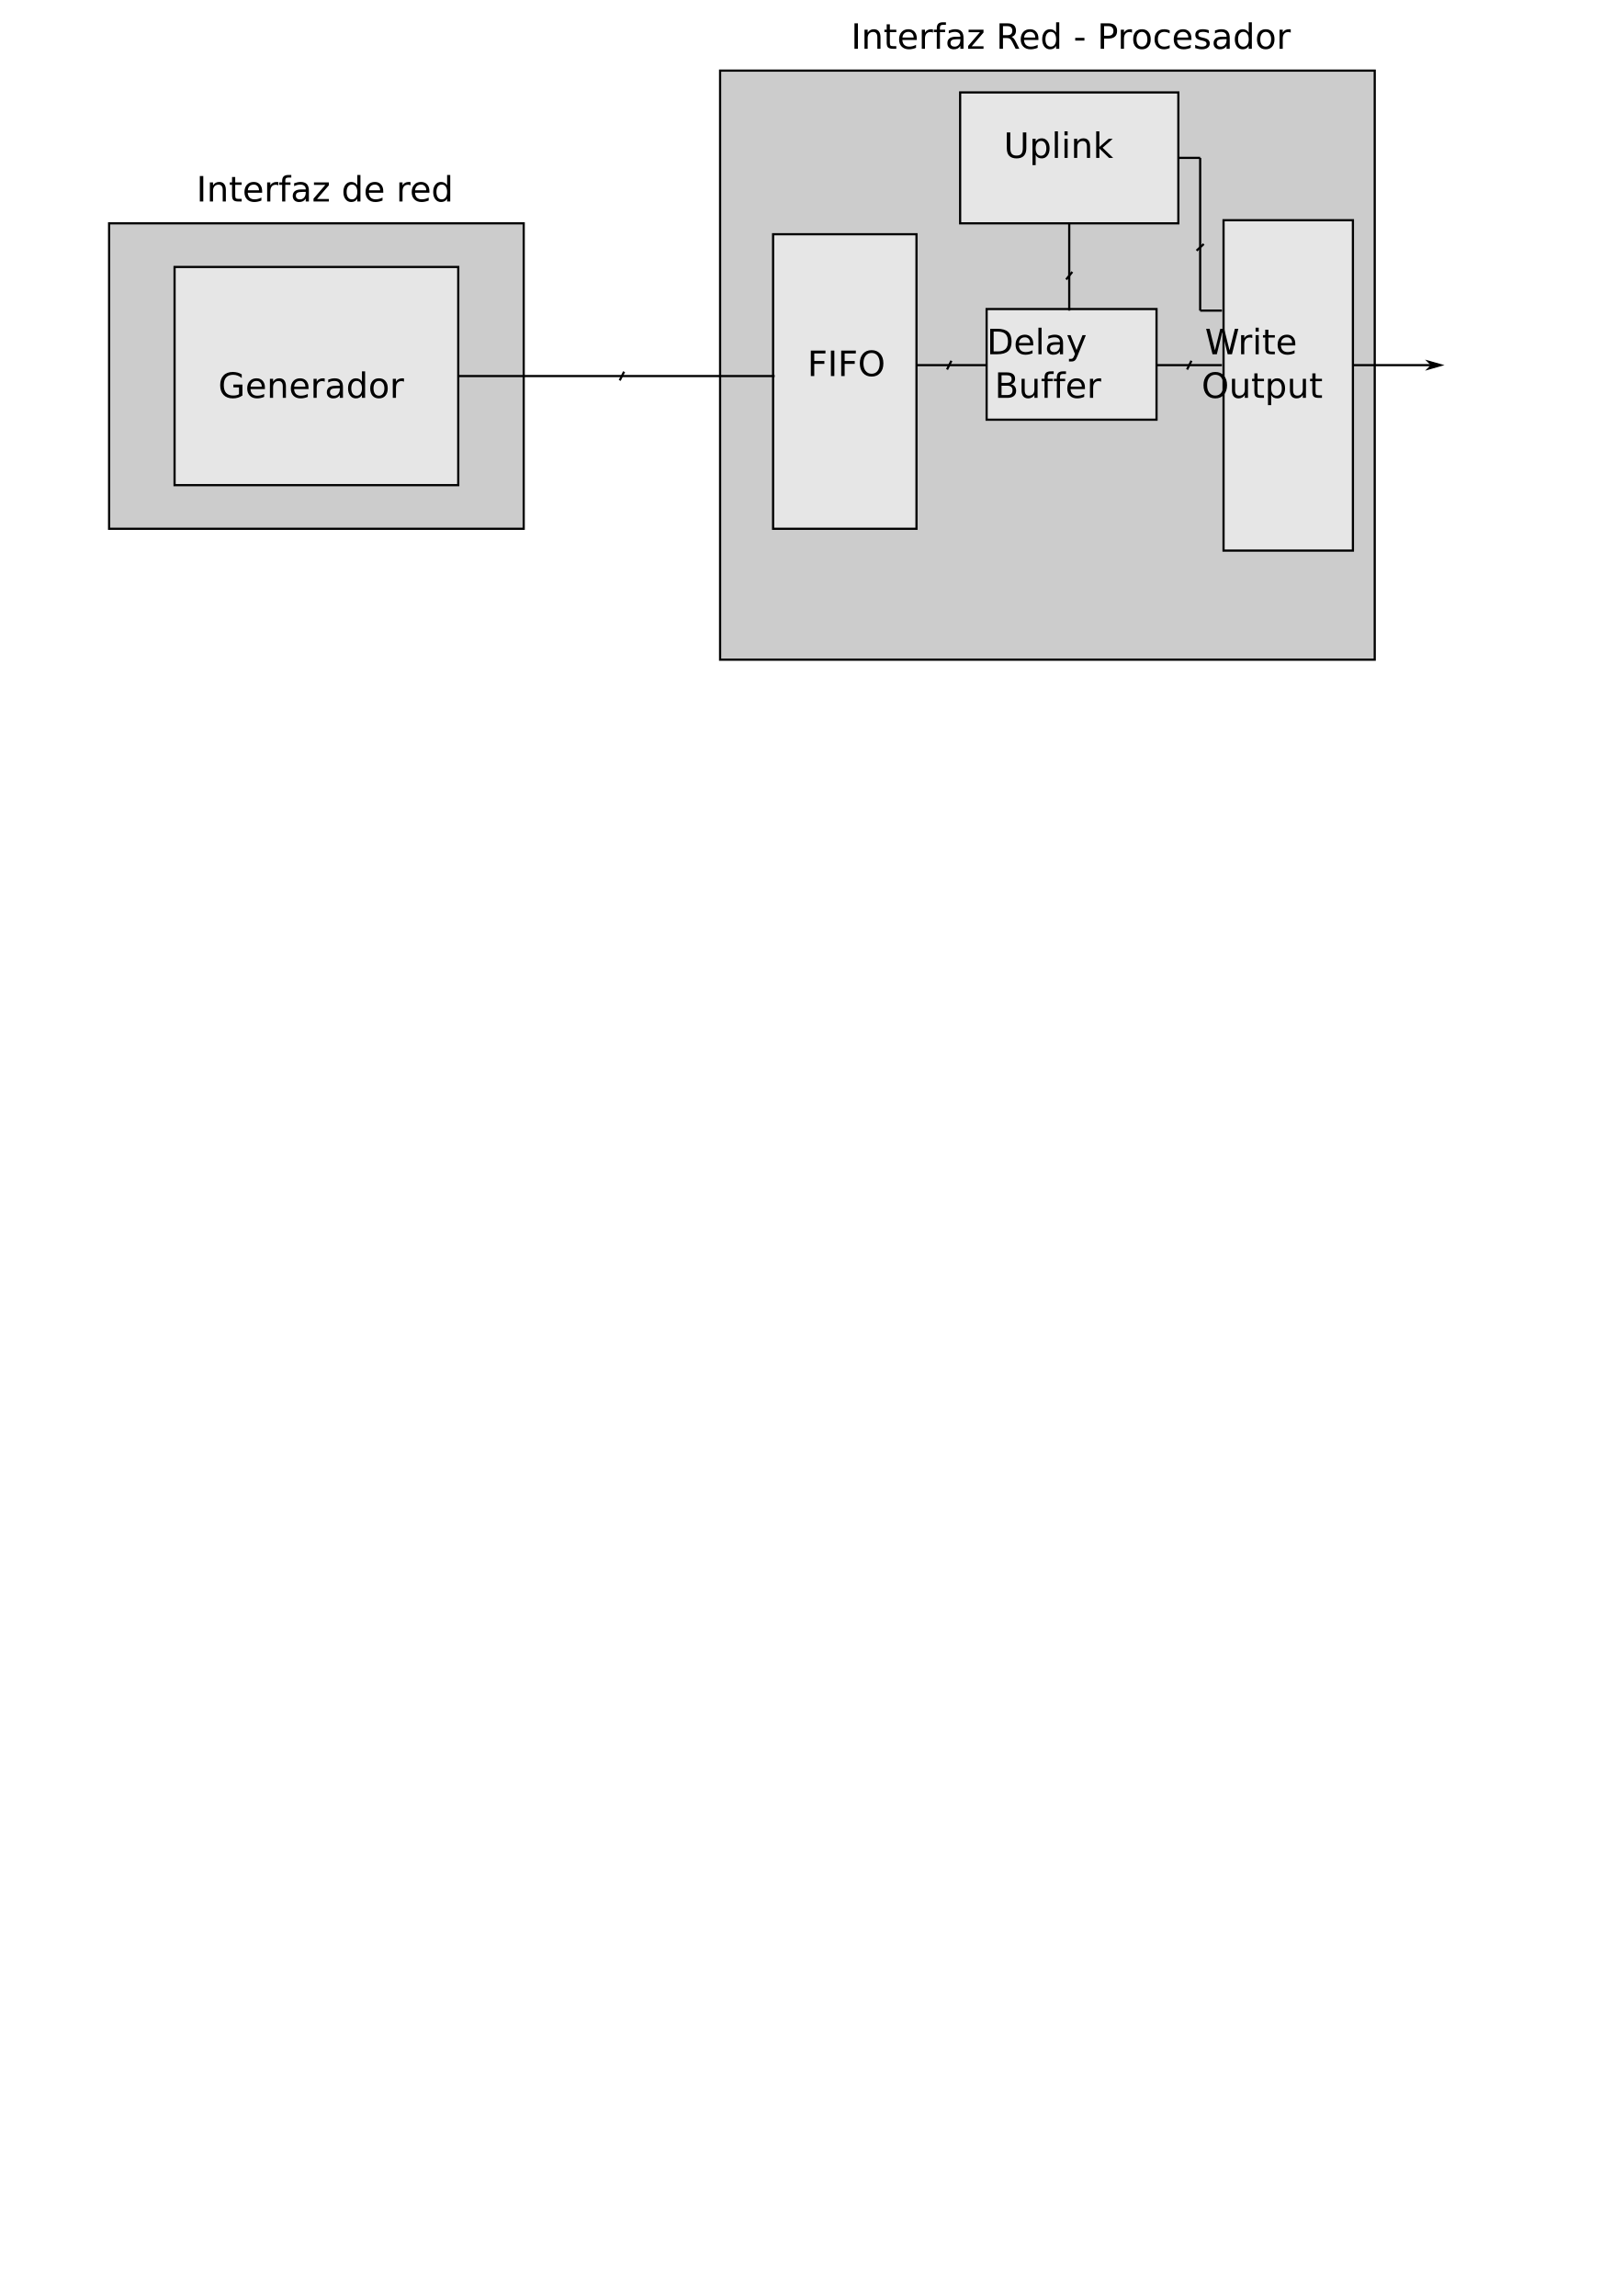
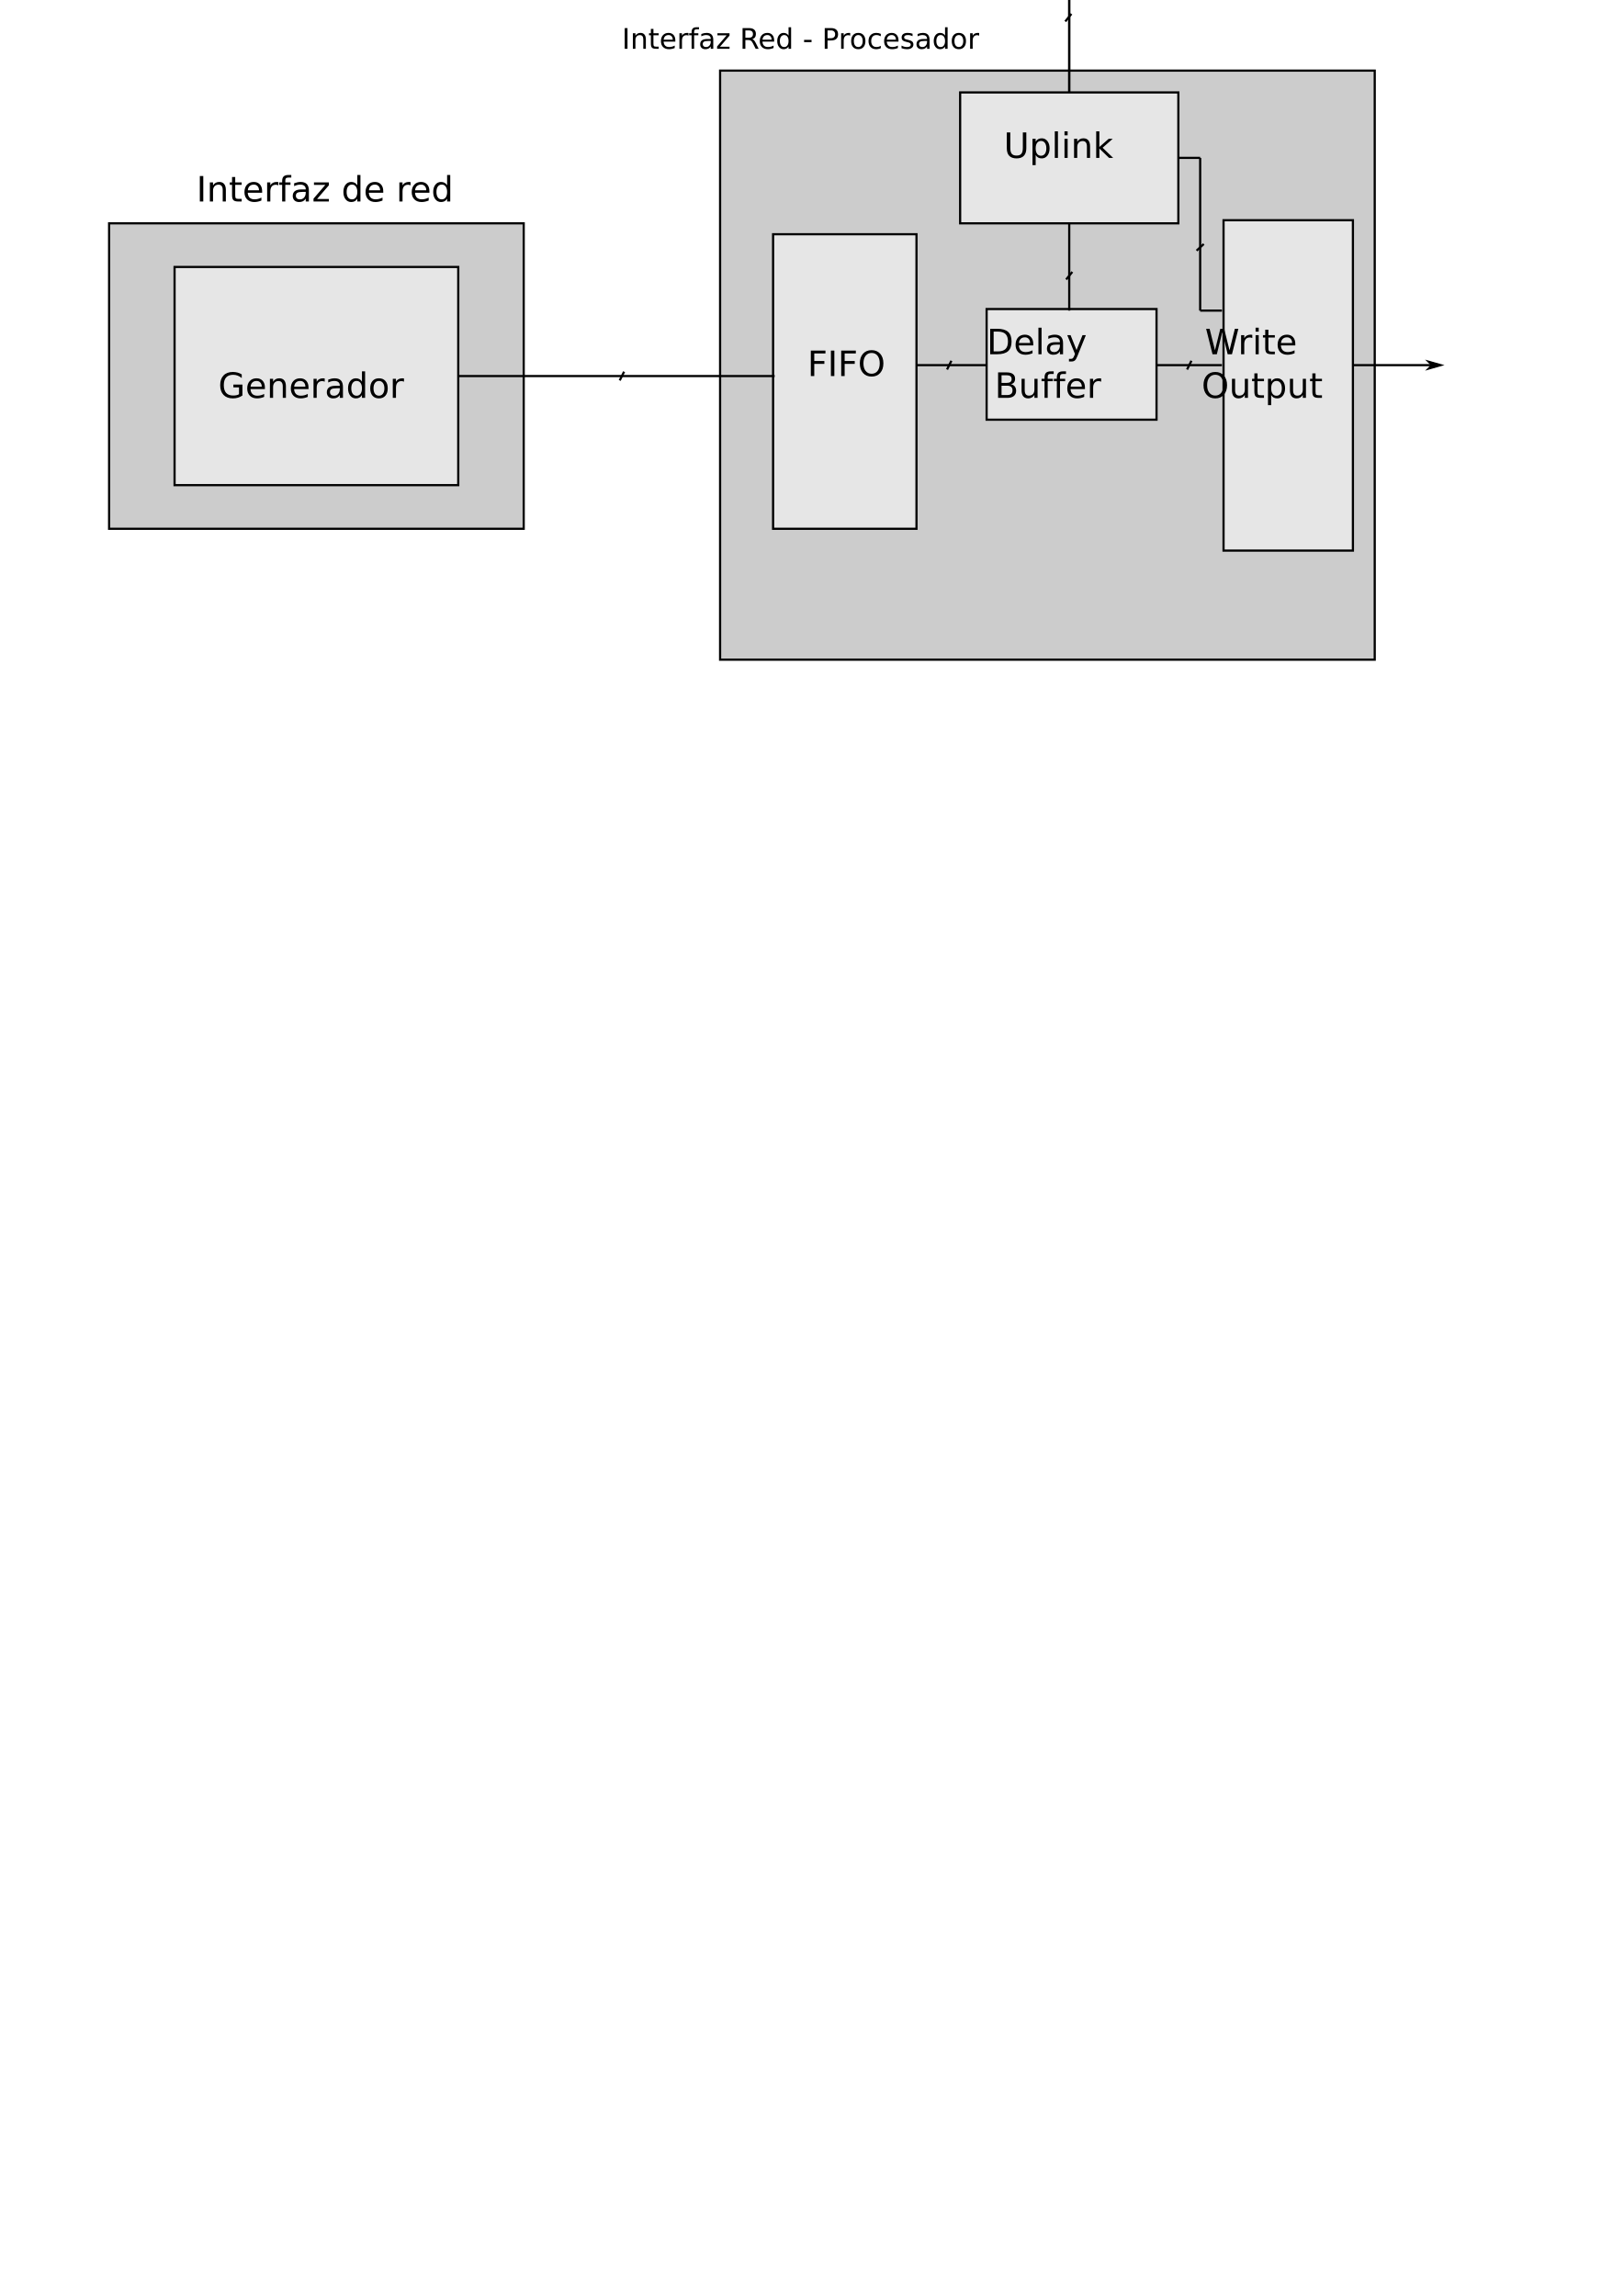
<svg xmlns="http://www.w3.org/2000/svg" width="744.094" height="1052.362" id="svg2" version="1.1">
  <defs id="defs4">
    <marker orient="auto" refY="0.0" refX="0.0" id="Arrow1Mend" style="overflow:visible;">
      <path id="path4095" d="M 0.0,0.0 L 5.0,-5.0 L -12.5,0.0 L 5.0,5.0 L 0.0,0.0 z " style="fill-rule:evenodd;stroke:#000000;stroke-width:1.0pt;marker-start:none;" transform="scale(0.4) rotate(180) translate(10,0)" />
    </marker>
    <marker style="overflow:visible" id="InfiniteLineEnd" refX="0" refY="0" orient="auto">
      <g id="g4322">
        <circle id="circle4324" r="0.8" cy="0" cx="3" />
        <circle id="circle4326" r="0.8" cy="0" cx="6.5" />
        <circle id="circle4328" r="0.8" cy="0" cx="10" />
      </g>
    </marker>
  </defs>
  <g id="layer1">
    <rect style="fill:#cccccc;fill-opacity:1;stroke:#000000;stroke-opacity:1" id="rect2839" width="190" height="140" x="50" y="102.362" />
    <rect style="fill:#cccccc;fill-opacity:1;stroke:#000000;stroke-opacity:1" id="rect2841" width="300" height="270" x="330" y="32.362" />
    <rect style="fill:#e6e6e6;fill-opacity:1;stroke:#000000;stroke-opacity:1" id="rect2843" width="130" height="100" x="80" y="122.362" />
    <rect style="fill:#e6e6e6;fill-opacity:1;stroke:#000000;stroke-opacity:1" id="rect2845" width="65.714" height="135" x="354.286" y="107.362" />
    <rect style="fill:#e6e6e6;fill-opacity:1;stroke:#000000;stroke-opacity:1" id="rect2847" width="77.857" height="50.714" x="452.143" y="141.648" />
    <rect style="fill:#e6e6e6;fill-opacity:1;stroke:#000000;stroke-opacity:1" id="rect2849" width="59.286" height="151.429" x="560.714" y="100.934" />
    <rect style="fill:#e6e6e6;fill-opacity:1;stroke:#000000;stroke-opacity:1" id="rect2851" width="100" height="60" x="440" y="42.362" />
    <text xml:space="preserve" style="font-size:16px;font-style:normal;font-weight:normal;fill:#000000;fill-opacity:1;stroke:none;font-family:Bitstream Vera Sans" x="90" y="92.362" id="text2853">
      <tspan id="tspan2855" x="90" y="92.362">Interfaz de red</tspan>
    </text>
    <text xml:space="preserve" style="font-size:16px;font-style:normal;font-weight:normal;fill:#000000;fill-opacity:1;stroke:none;font-family:Bitstream Vera Sans" x="100" y="182.362" id="text2853-4">
      <tspan id="tspan2855-5" x="100" y="182.362">Generador</tspan>
    </text>
-     <text xml:space="preserve" style="font-size:16px;font-style:normal;font-weight:normal;fill:#000000;fill-opacity:1;stroke:none;font-family:Bitstream Vera Sans" x="390" y="22.362" id="text2853-1">
-       <tspan id="tspan2855-2" x="390" y="22.362">Interfaz Red - Procesador</tspan>
+     <text xml:space="preserve" style="font-size:13px;font-style:normal;font-weight:normal;fill:#000000;fill-opacity:1;stroke:none;font-family:Bitstream Vera Sans" x="285" y="22.362" id="text2853-1">
+       <tspan id="tspan2855-2" x="285" y="22.362">Interfaz Red - Procesador</tspan>
    </text>
    <text xml:space="preserve" style="font-size:16px;font-style:normal;font-weight:normal;fill:#000000;fill-opacity:1;stroke:none;font-family:Bitstream Vera Sans" x="370" y="172.362" id="text2853-2">
      <tspan id="tspan2855-8" x="370" y="172.362">FIFO</tspan>
    </text>
    <text xml:space="preserve" style="font-size:16px;font-style:normal;font-weight:normal;text-align:center;text-anchor:middle;fill:#000000;fill-opacity:1;stroke:none;font-family:Bitstream Vera Sans" x="492.938" y="162.362" id="text2853-0">
      <tspan id="tspan2855-3" x="492.938" y="162.362">Delay</tspan>
      <tspan x="492.938" y="182.362" id="tspan2915">Buffer</tspan>
    </text>
    <text xml:space="preserve" style="font-size:16px;font-style:normal;font-weight:normal;fill:#000000;fill-opacity:1;stroke:none;font-family:Bitstream Vera Sans" x="460" y="72.362" id="text2853-3">
      <tspan id="tspan2855-38" x="460" y="72.362">Uplink</tspan>
    </text>
    <text xml:space="preserve" style="font-size:16px;font-style:normal;font-weight:normal;text-align:center;text-anchor:middle;fill:#000000;fill-opacity:1;stroke:none;font-family:Bitstream Vera Sans" x="591.125" y="162.362" id="text2853-09">
      <tspan id="tspan2855-88" x="591.125" y="162.362">Write</tspan>
      <tspan x="591.125" y="182.362" id="tspan2939">Output</tspan>
    </text>
    <path style="fill:none;stroke:#000000;stroke-width:1px;stroke-linecap:butt;stroke-linejoin:miter;stroke-opacity:1;marker-mid:none" d="m 210,172.362 145,0" id="path2945" />
    <path style="fill:none;stroke:#000000;stroke-width:1px;stroke-linecap:butt;stroke-linejoin:miter;stroke-opacity:1" d="m 420,167.362 32,0" id="path4730" />
    <path style="fill:none;stroke:#000000;stroke-width:1px;stroke-linecap:butt;stroke-linejoin:miter;stroke-opacity:1" d="m 490,102.362 0,40" id="path4732" />
    <path style="fill:none;stroke:#000000;stroke-width:1px;stroke-linecap:butt;stroke-linejoin:miter;stroke-opacity:1;display:inline" d="m 530,167.362 30,0" id="path4734" />
    <path style="fill:none;stroke:#000000;stroke-width:1px;stroke-linecap:butt;stroke-linejoin:miter;stroke-opacity:1" d="m 540,72.362 10,0" id="path4736" />
    <path style="fill:none;stroke:#000000;stroke-width:1px;stroke-linecap:butt;stroke-linejoin:miter;stroke-opacity:1" d="m 550,72.362 0,70" id="path4738" />
    <path style="fill:none;stroke:#000000;stroke-width:1px;stroke-linecap:butt;stroke-linejoin:miter;stroke-opacity:1;display:inline" d="m 550,142.362 10,0" id="path4740" />
    <path style="fill:none;stroke:#000000;stroke-width:1px;stroke-linecap:butt;stroke-linejoin:miter;stroke-opacity:1;display:inline;marker-end:url(#Arrow1Mend)" d="m 620,167.362 40,0" id="path4742" />
    <path style="fill:none;stroke:#000000;stroke-width:1px;stroke-linecap:butt;stroke-linejoin:miter;stroke-opacity:1" d="m 546,165.362 c -2,4 -2,4 -2,4" id="path4941" />
    <path style="fill:none;stroke:#000000;stroke-width:1px;stroke-linecap:butt;stroke-linejoin:miter;stroke-opacity:1" d="m 436,165.362 c -2,4 -2,4 -2,4" id="path4941-3" />
    <path style="fill:none;stroke:#000000;stroke-width:1px;stroke-linecap:butt;stroke-linejoin:miter;stroke-opacity:1" d="m 491.409,124.626 c -2.818,3.472 -2.818,3.472 -2.818,3.472" id="path4941-6" />
    <path style="fill:none;stroke:#000000;stroke-width:1px;stroke-linecap:butt;stroke-linejoin:miter;stroke-opacity:1" d="m 551.649,111.852 c -3.298,3.02 -3.298,3.02 -3.298,3.02" id="path4941-5" />
    <path style="fill:none;stroke:#000000;stroke-width:1px;stroke-linecap:butt;stroke-linejoin:miter;stroke-opacity:1" d="m 286,170.362 c -2,4 -2,4 -2,4" id="path4941-7" />
+     <rect style="fill:#cccccc;fill-opacity:1;stroke:#000000;stroke-opacity:1" id="rect2866" width="285" height="35" x="345" y="-52.638" />
+     <text xml:space="preserve" style="font-size:16px;font-style:normal;font-weight:normal;fill:#000000;fill-opacity:1;stroke:none;font-family:Bitstream Vera Sans" x="440" y="-27.638" id="text2853-8">
+       <tspan id="tspan2855-50" x="440" y="-27.638">BUS Avalon</tspan>
+     </text>
+     <path style="fill:none;stroke:#000000;stroke-width:1.095px;stroke-linecap:butt;stroke-linejoin:miter;stroke-opacity:1" d="m 490,42.362 0,-60" id="path2893" />
+     <path style="fill:none;stroke:#000000;stroke-width:1px;stroke-linecap:butt;stroke-linejoin:miter;stroke-opacity:1" d="M 491,6.362 C 488.182,9.834 488.182,9.834 488.182,9.834" id="path4941-6-1" />
  </g>
</svg>
